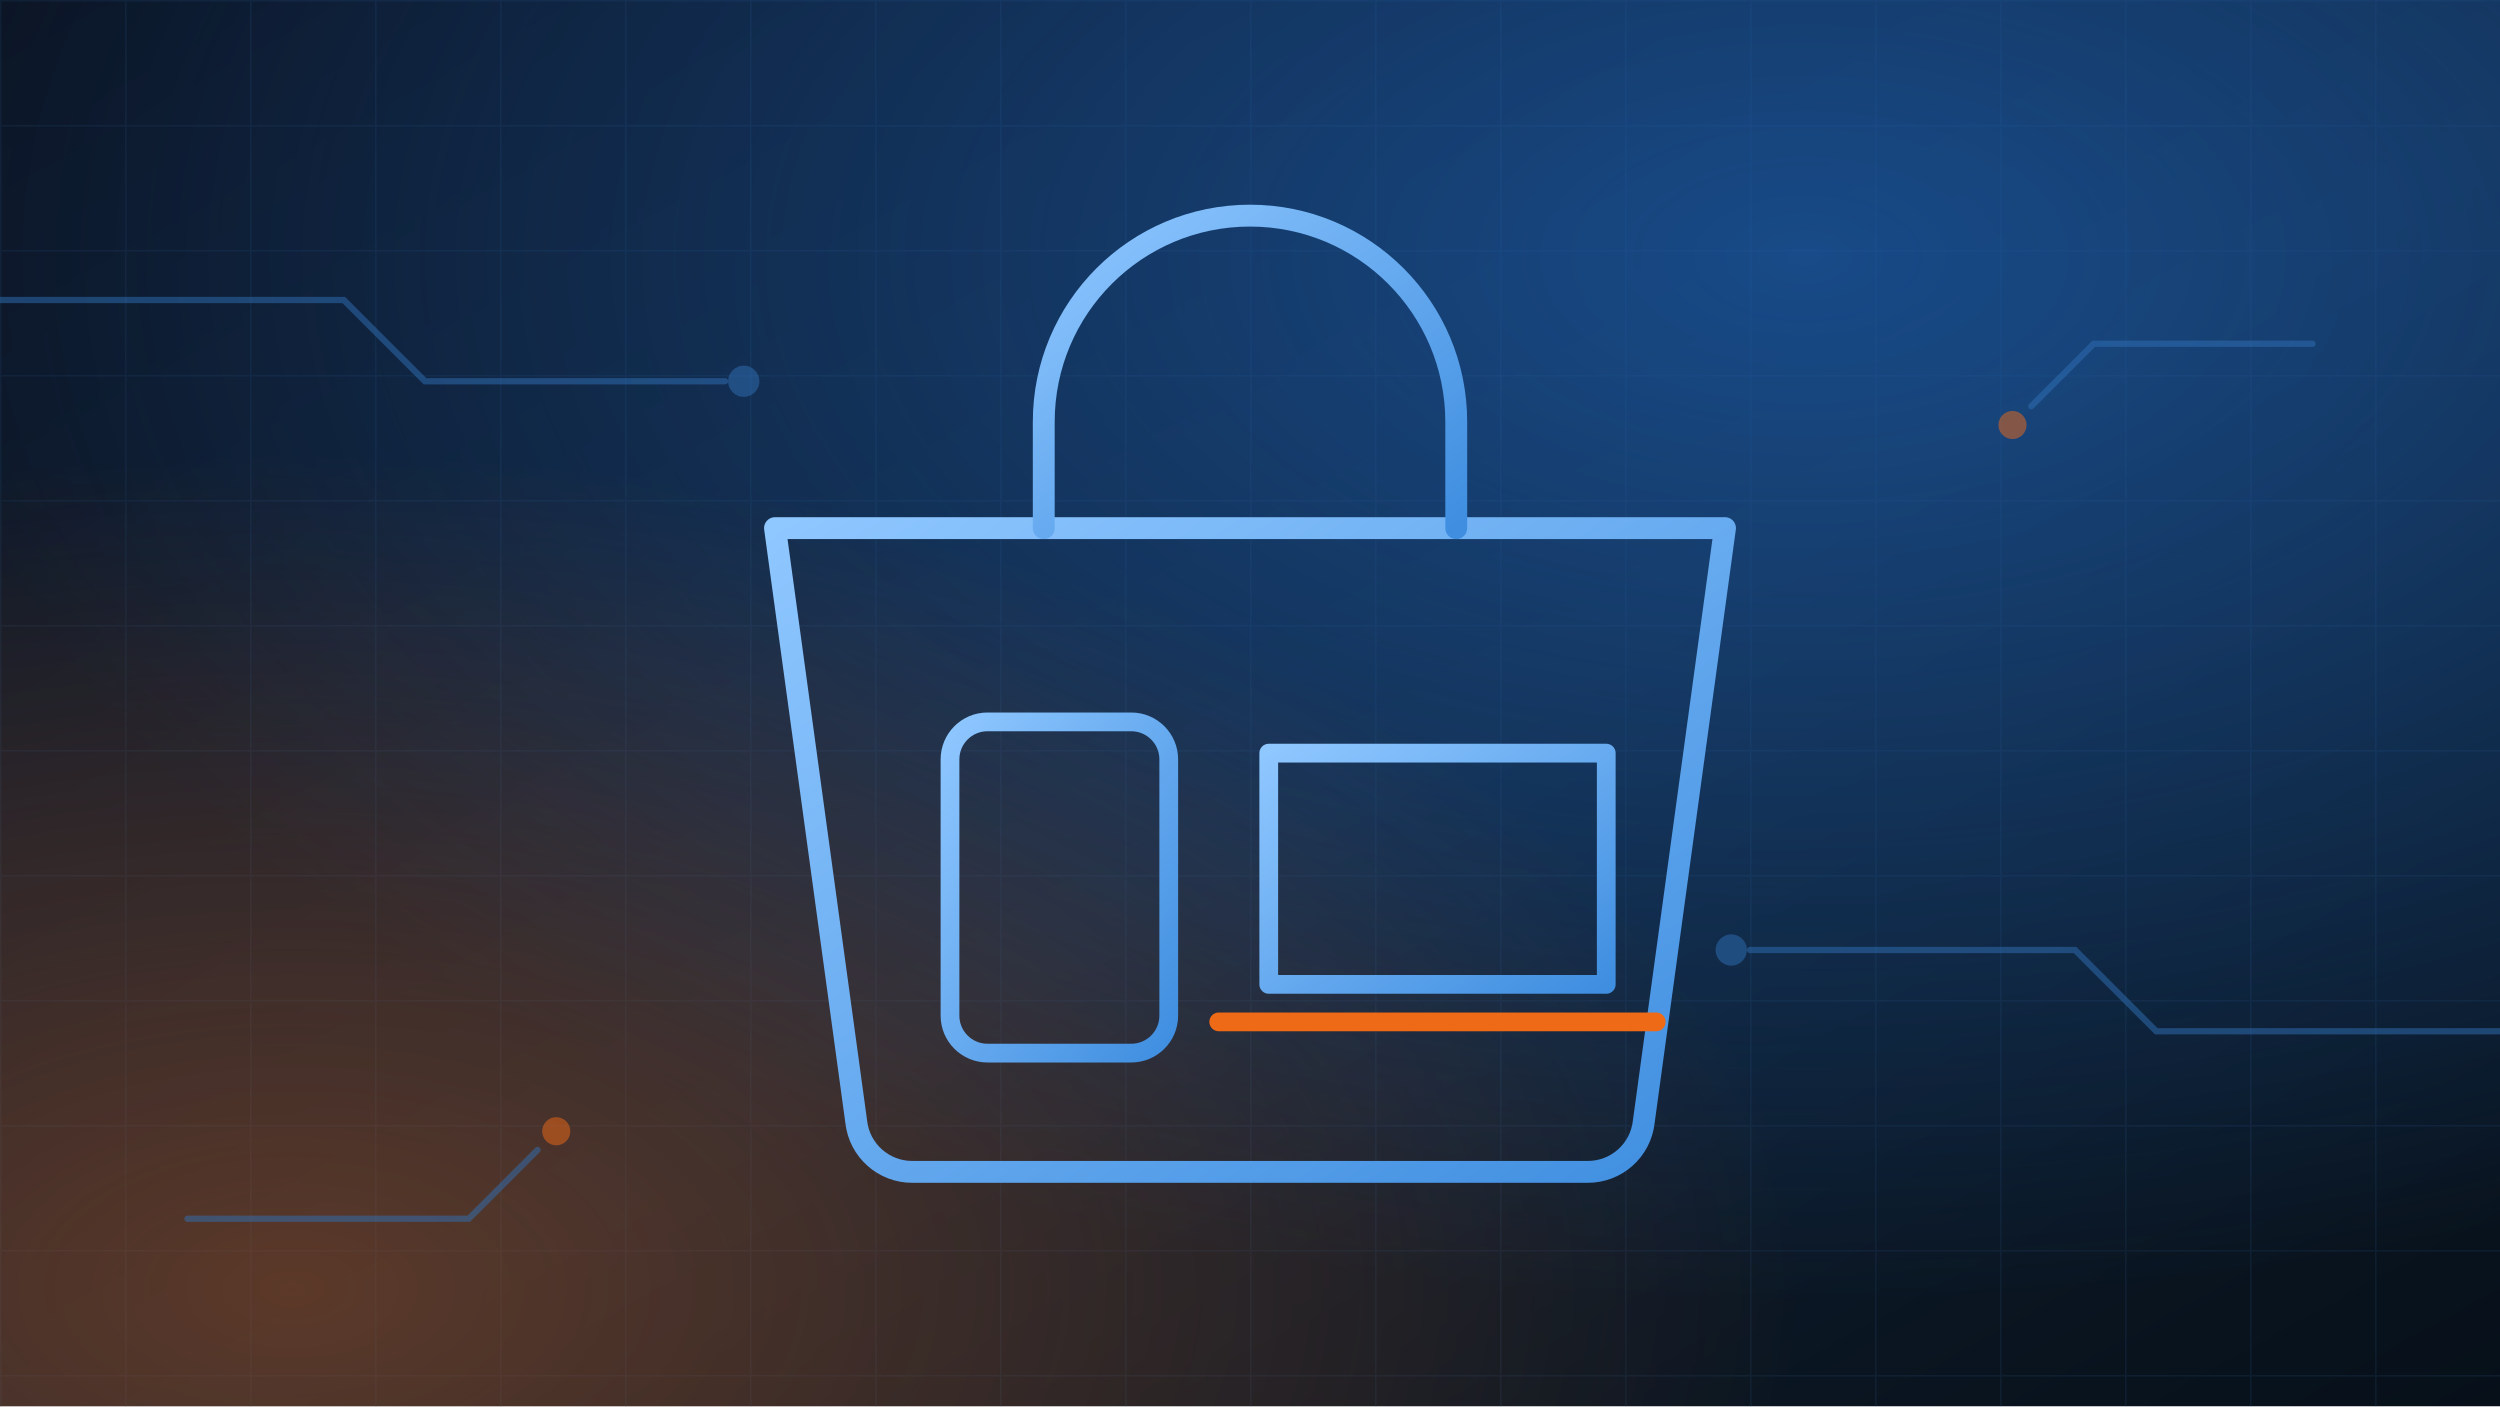
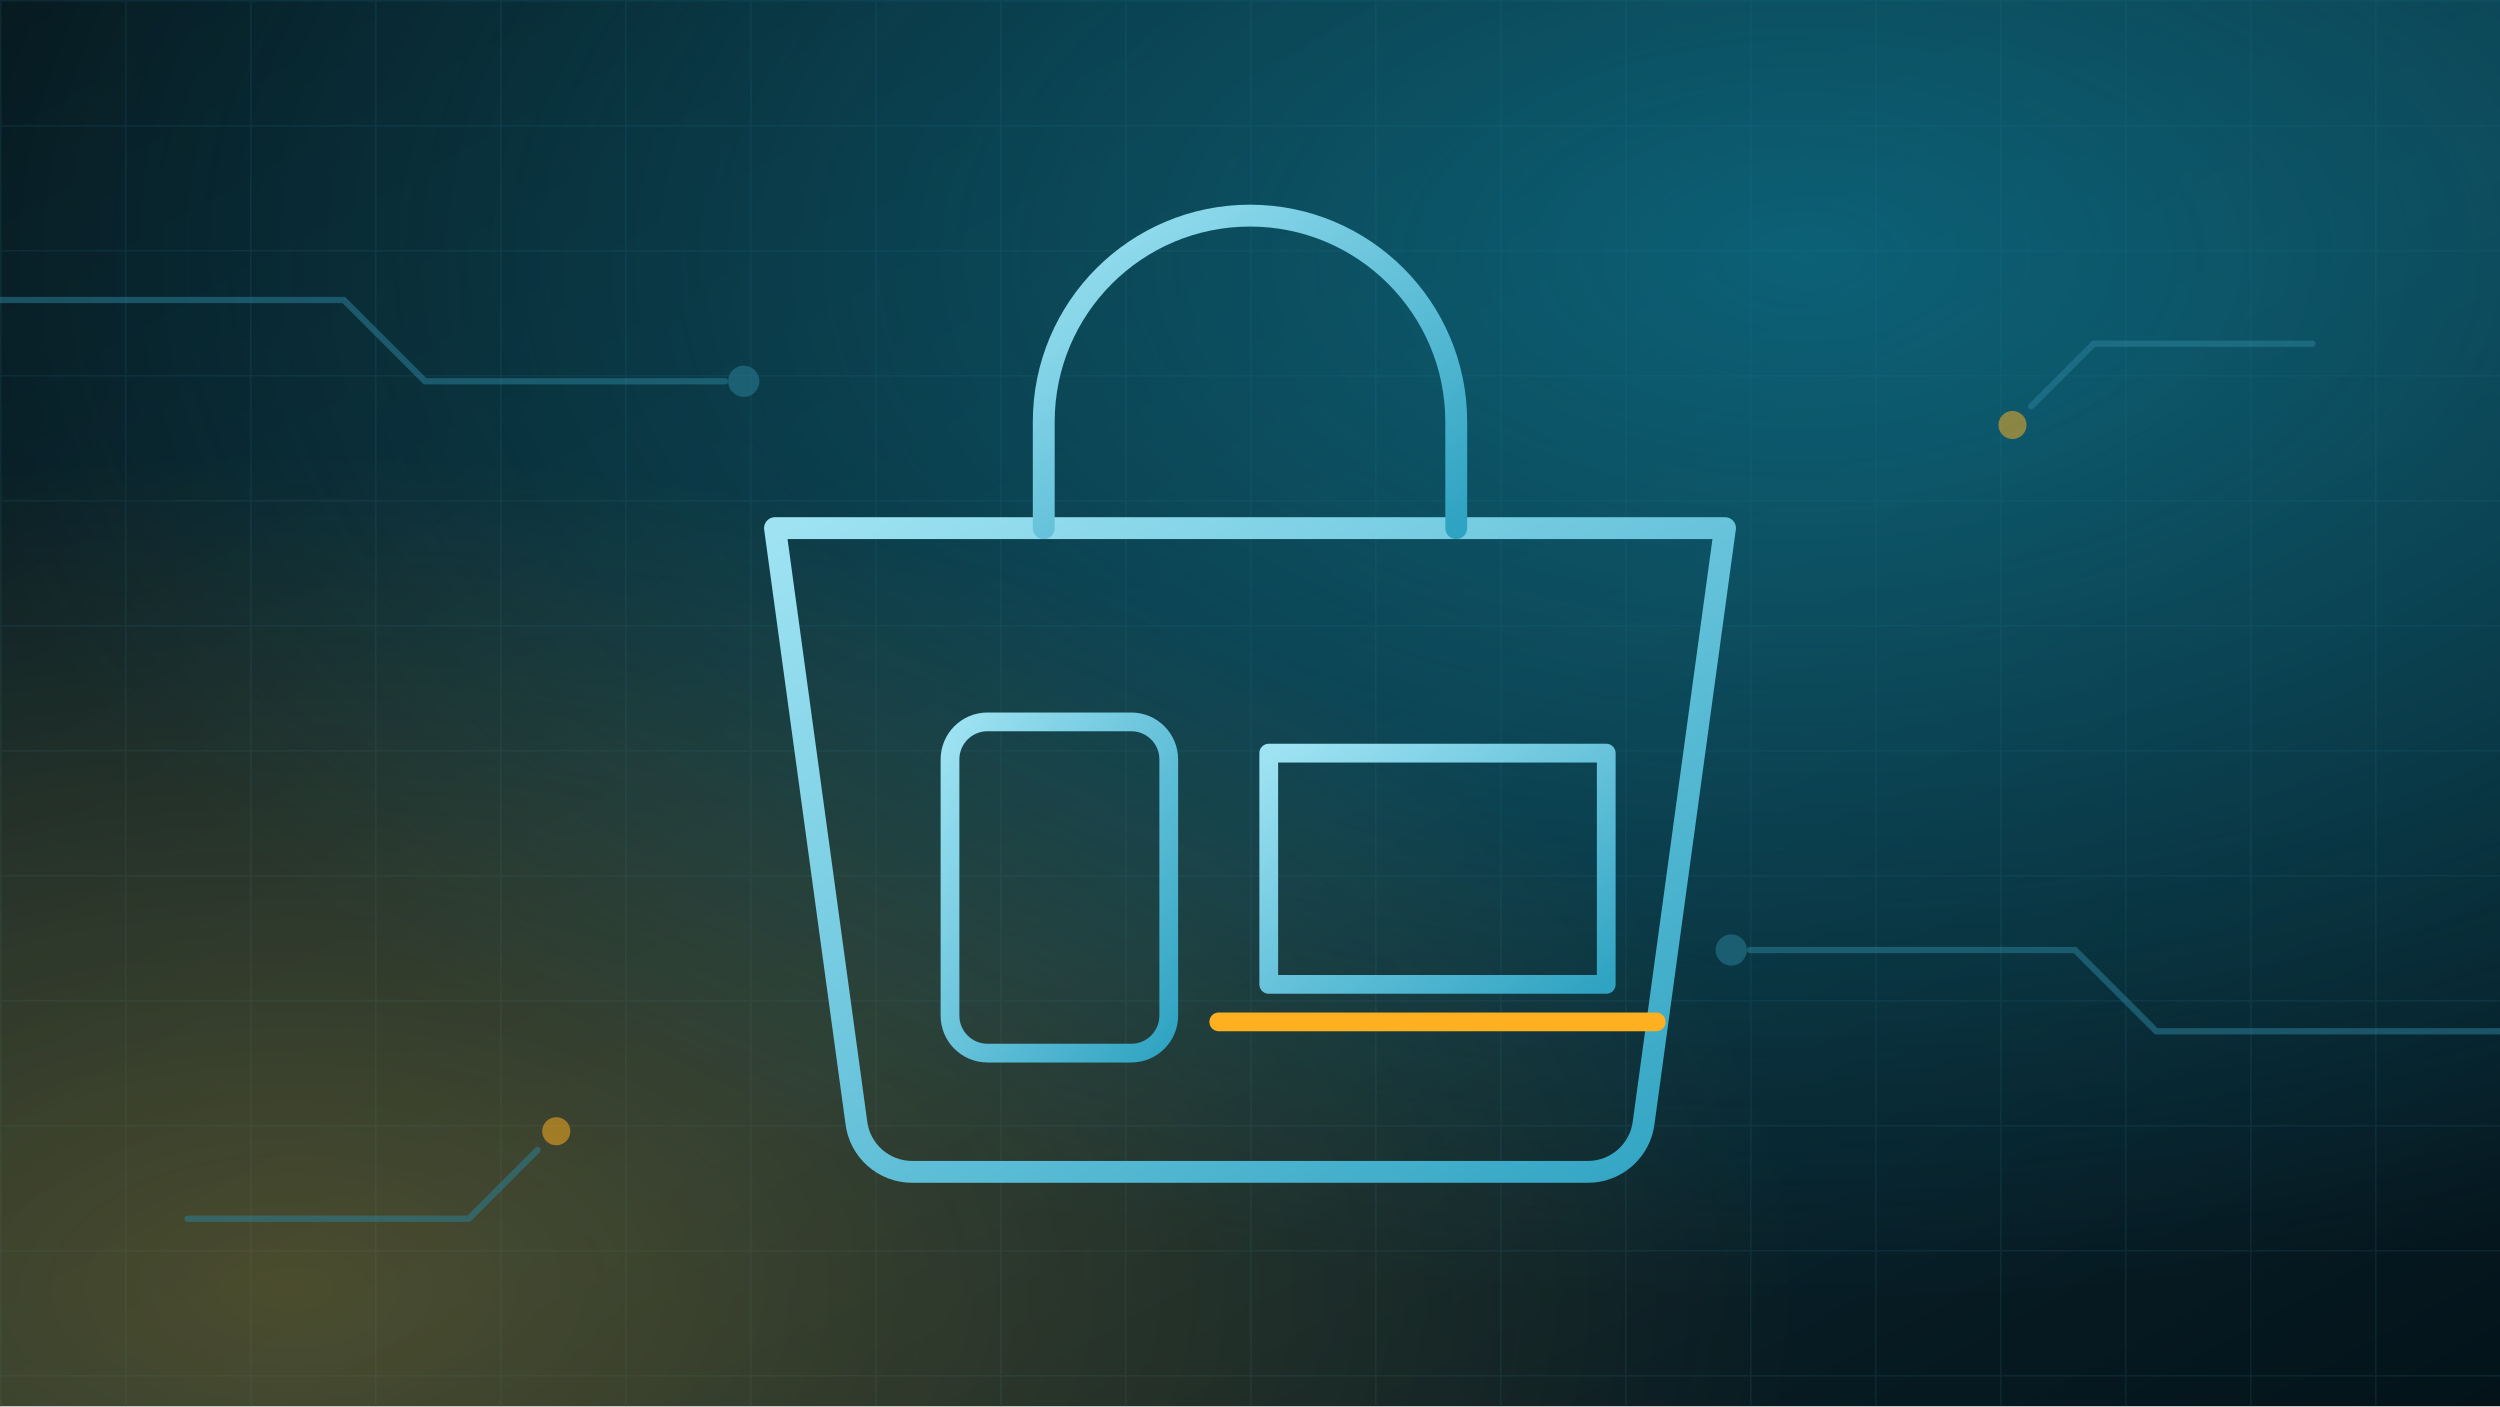
<svg xmlns="http://www.w3.org/2000/svg" viewBox="0 0 800 450" width="800" height="450" role="img" aria-hidden="true">
  <defs>
    <linearGradient id="bg" x1="0" y1="0" x2="1" y2="1">
-       <stop offset="0" stop-color="#0b1424" />
-       <stop offset="0.55" stop-color="#102033" />
-       <stop offset="1" stop-color="#071019" />
+       <stop offset="0" stop-color="#07191f" />
+       <stop offset="0.55" stop-color="#0c2a34" />
+       <stop offset="1" stop-color="#04131a" />
    </linearGradient>
    <radialGradient id="glow" cx="0.72" cy="0.18" r="0.75">
-       <stop offset="0" stop-color="#1f6fd0" stop-opacity="0.55" />
-       <stop offset="1" stop-color="#1f6fd0" stop-opacity="0" />
+       <stop offset="0" stop-color="#0d8aa8" stop-opacity="0.58" />
+       <stop offset="1" stop-color="#0d8aa8" stop-opacity="0" />
    </radialGradient>
    <radialGradient id="glow2" cx="0.12" cy="0.92" r="0.6">
-       <stop offset="0" stop-color="#ef6a16" stop-opacity="0.34" />
-       <stop offset="1" stop-color="#ef6a16" stop-opacity="0" />
+       <stop offset="0" stop-color="#ffb020" stop-opacity="0.26" />
+       <stop offset="1" stop-color="#ffb020" stop-opacity="0" />
    </radialGradient>
    <linearGradient id="stroke" x1="0" y1="0" x2="1" y2="1">
-       <stop offset="0" stop-color="#8fc7ff" />
-       <stop offset="1" stop-color="#3f8ee0" />
+       <stop offset="0" stop-color="#9fe3f3" />
+       <stop offset="1" stop-color="#2fa3c2" />
    </linearGradient>
    <pattern id="grid" width="40" height="40" patternUnits="userSpaceOnUse">
-       <path d="M40 0H0V40" fill="none" stroke="#1b3350" stroke-width="1" />
+       <path d="M40 0H0V40" fill="none" stroke="#17424f" stroke-width="1" />
    </pattern>
  </defs>
  <rect width="800" height="450" fill="url(#bg)" />
  <rect width="800" height="450" fill="url(#grid)" opacity="0.35" />
  <rect width="800" height="450" fill="url(#glow)" />
  <rect width="800" height="450" fill="url(#glow2)" />
-   <g stroke="#2f6fb5" stroke-width="2" fill="none" opacity="0.5" stroke-linecap="round">
+   <g stroke="#2a8099" stroke-width="2" fill="none" opacity="0.52" stroke-linecap="round">
    <path d="M0 96 H110 l26 26 H232" />
-     <circle cx="238" cy="122" r="5" fill="#2f6fb5" stroke="none" />
+     <circle cx="238" cy="122" r="5" fill="#2a8099" stroke="none" />
    <path d="M800 330 H690 l-26-26 H560" />
-     <circle cx="554" cy="304" r="5" fill="#2f6fb5" stroke="none" />
+     <circle cx="554" cy="304" r="5" fill="#2a8099" stroke="none" />
    <path d="M60 390 h90 l22-22" />
-     <circle cx="178" cy="362" r="4.5" fill="#ef6a16" stroke="none" />
+     <circle cx="178" cy="362" r="4.5" fill="#ffb020" stroke="none" />
    <path d="M740 110 h-70 l-20 20" />
-     <circle cx="644" cy="136" r="4.5" fill="#ef6a16" stroke="none" />
+     <circle cx="644" cy="136" r="4.5" fill="#ffb020" stroke="none" />
  </g>
  <g transform="translate(400 225)" fill="none" stroke="url(#stroke)" stroke-width="7" stroke-linecap="round" stroke-linejoin="round">
    <path d="M-152 -56 h304 l-26 190 a18 18 0 0 1-18 16 h-216 a18 18 0 0 1-18-16z" />
    <path d="M-66 -56 v-34 a66 66 0 0 1 132 0 v34" />
    <rect x="-96" y="6" width="70" height="106" rx="12" stroke-width="6" />
    <path d="M6 16 h108 v74 h-108z" stroke-width="6" />
-     <path d="M-10 102 h140" stroke="#ef6a16" stroke-width="6" />
+     <path d="M-10 102 h140" stroke="#ffb020" stroke-width="6" />
  </g>
</svg>
